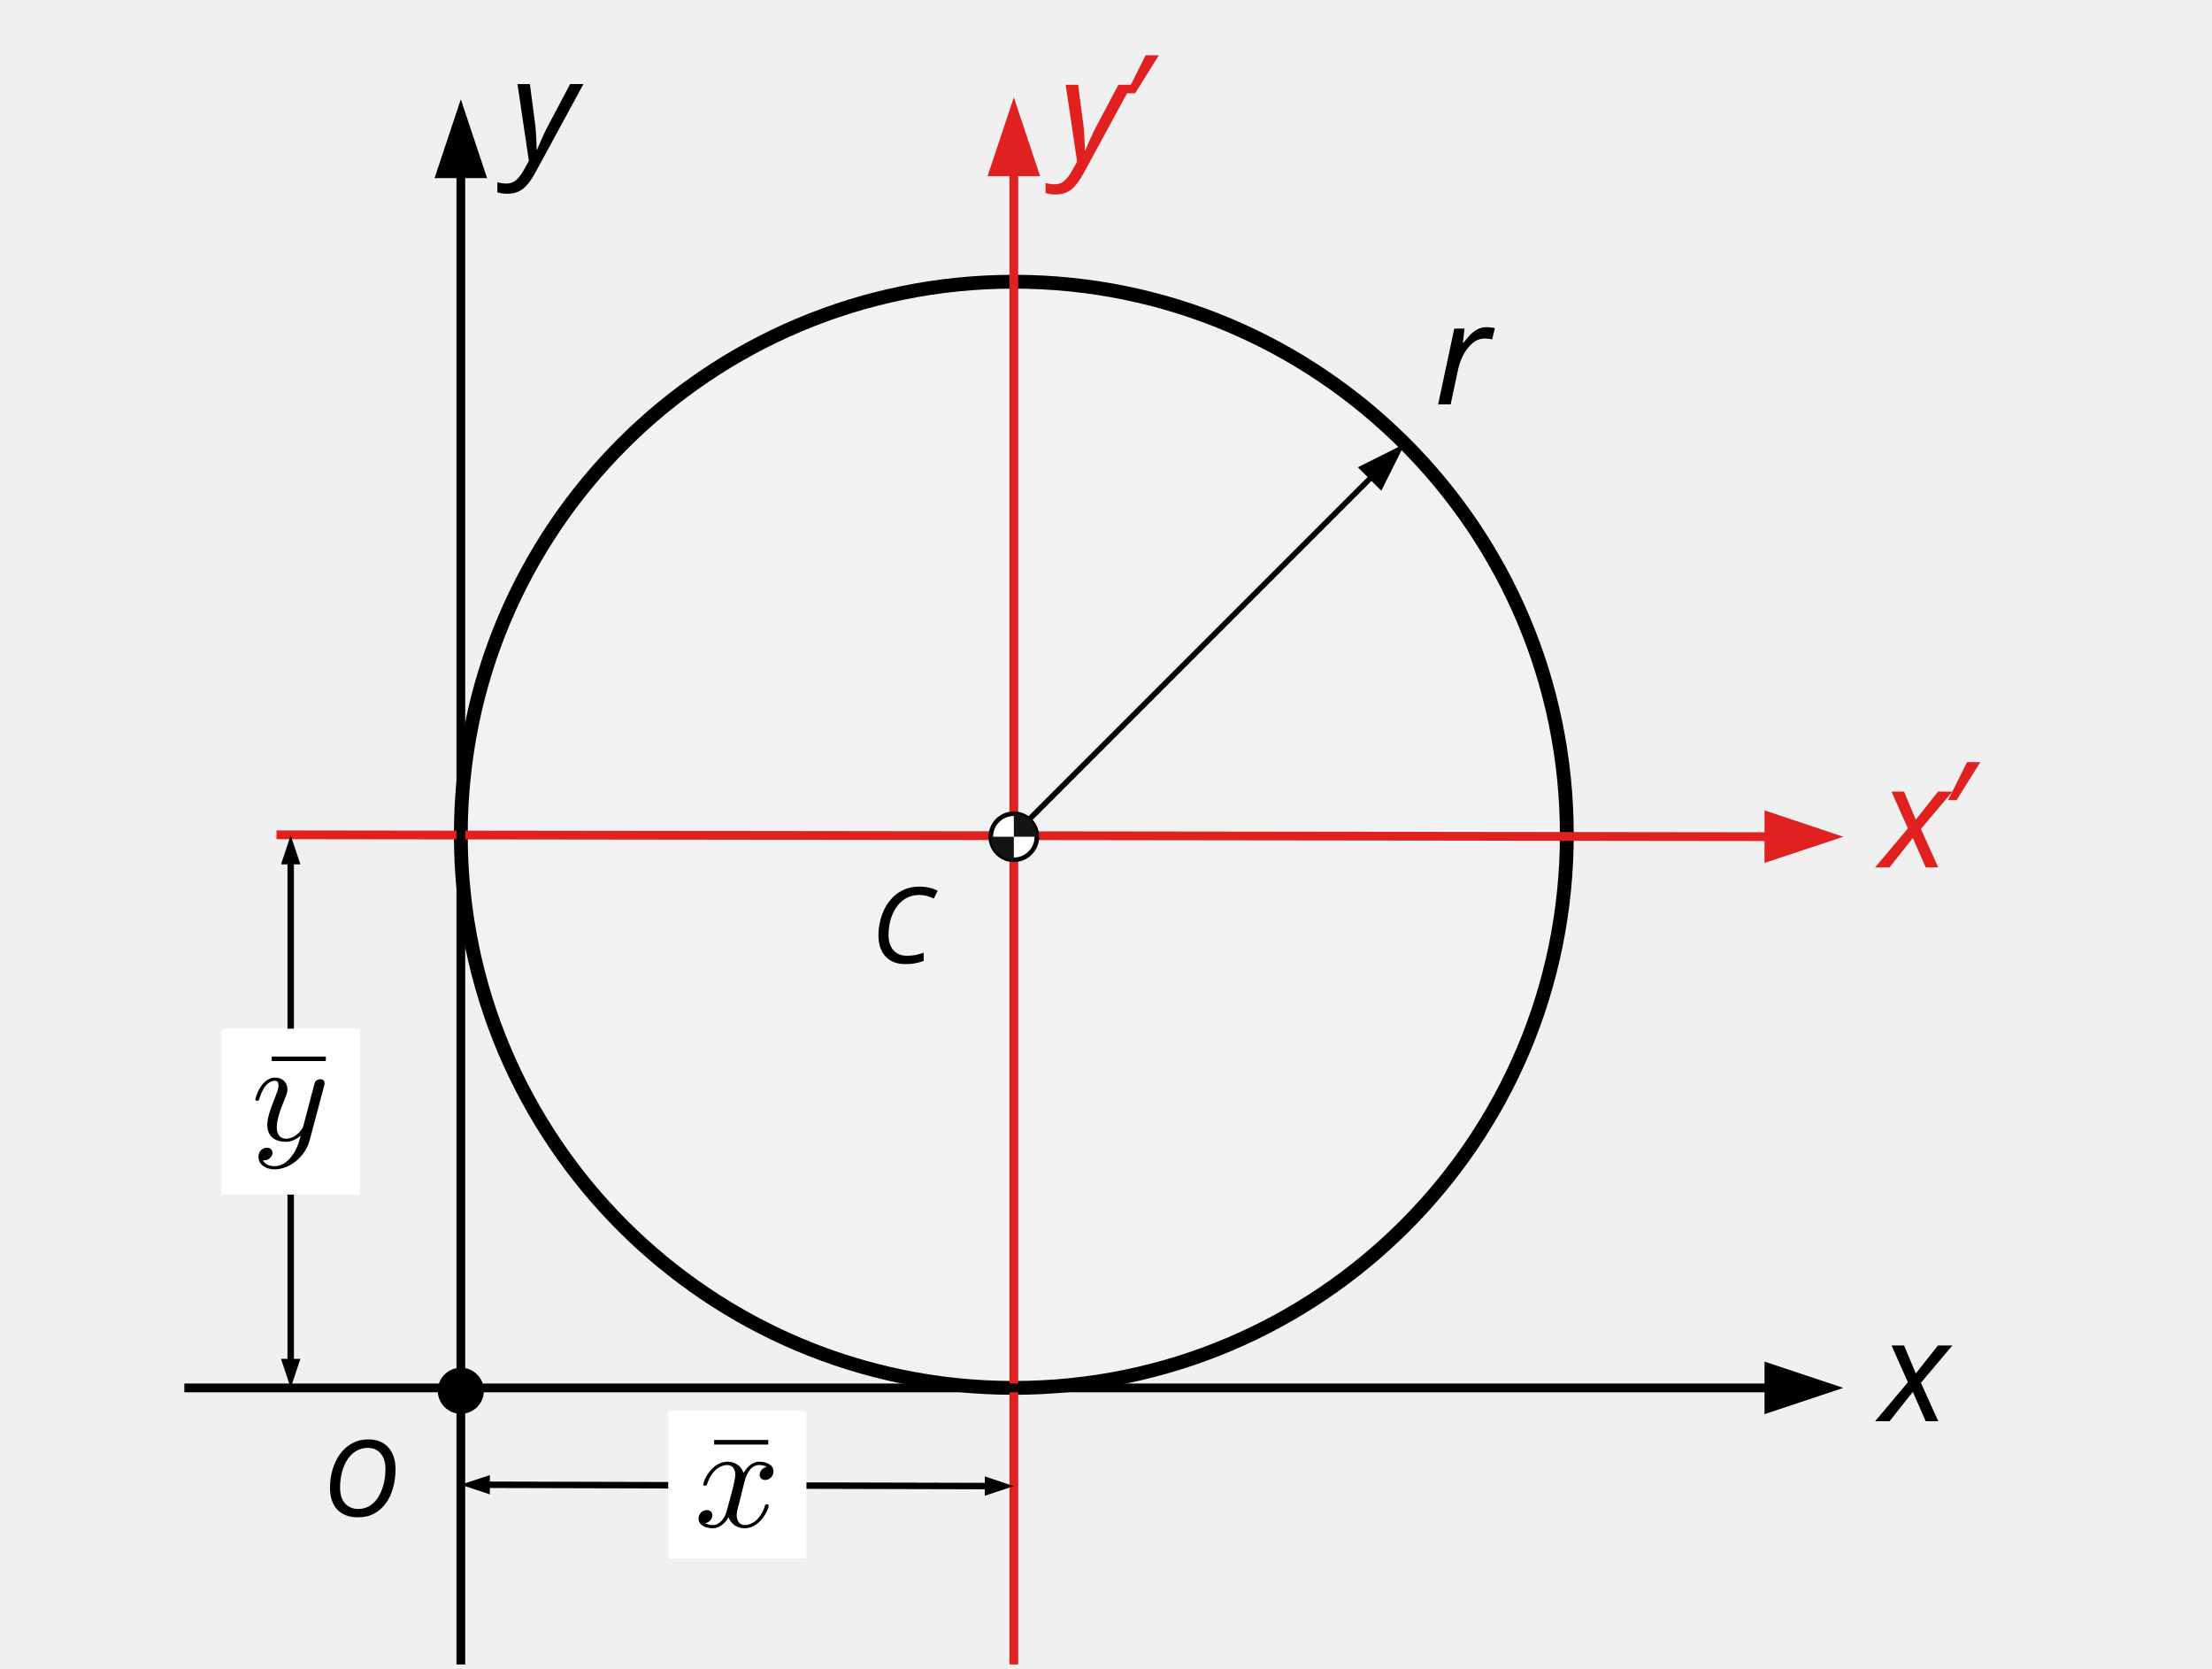
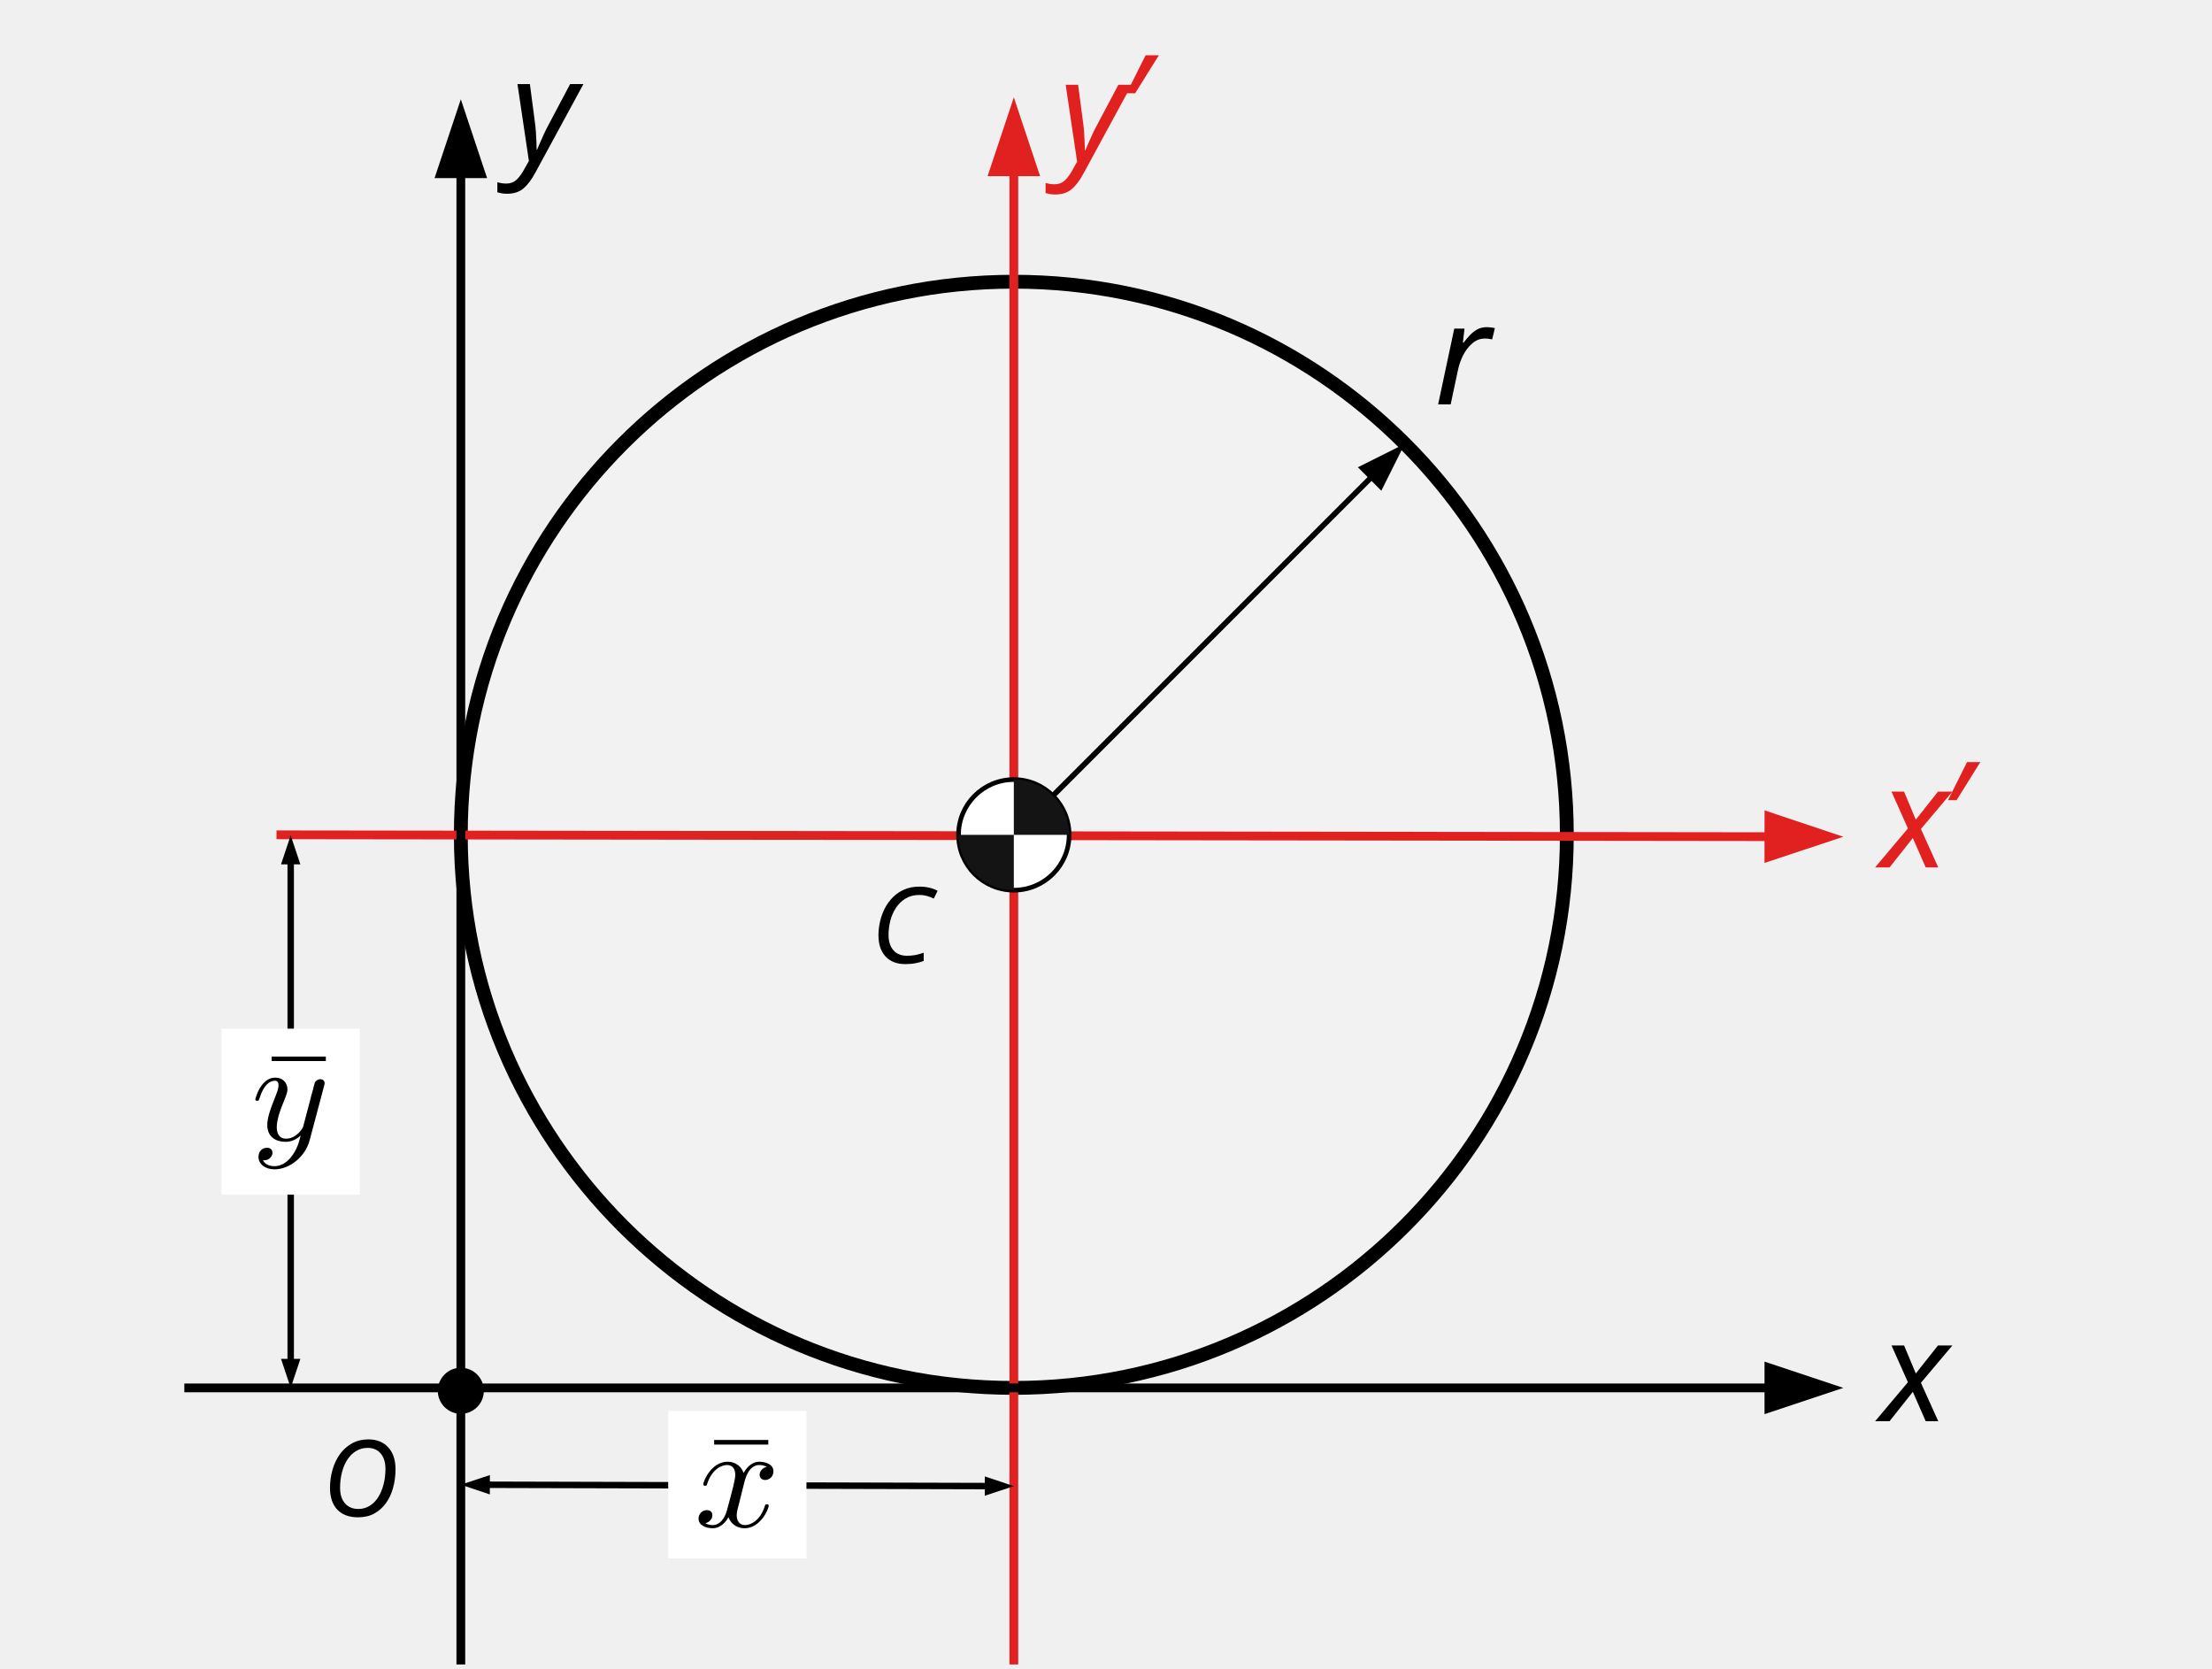
<svg xmlns="http://www.w3.org/2000/svg" width="100%" height="100%" viewBox="0 0 240 181" version="1.1" xml:space="preserve" style="fill-rule:evenodd;clip-rule:evenodd;stroke-miterlimit:1.5;">
  <g transform="matrix(1,0,0,1,0,-228)">
    <g id="centroids-circle" transform="matrix(1.24146,0,0,0.772732,-333.041,233.409)">
      <rect x="268.265" y="-6.273" width="193.321" height="232.94" style="fill:none;" />
      <clipPath id="_clip1">
        <rect x="268.265" y="-6.273" width="193.321" height="232.94" />
      </clipPath>
      <g clip-path="url(#_clip1)">
        <g transform="matrix(0.805502,0,0,1.29411,268.265,-302.058)">
          <circle cx="110" cy="318.562" r="60" style="fill:rgb(242,242,242);stroke:black;stroke-width:1.5px;" />
        </g>
        <g transform="matrix(0.805502,0,0,1.29411,36.7467,-10.9103)">
          <text x="381.906px" y="107.5px" style="font-family:'CMUSerif-Italic', 'CMU Serif';font-weight:500;font-style:italic;font-size:11.467px;">C</text>
        </g>
        <g transform="matrix(0.535327,0,0,0.860051,-20.6836,6.991)">
          <g transform="matrix(1.50469,-0,-0,1.50469,539.761,-16.2681)">
            <path d="M147.327,50.69L152.418,48.144L149.873,53.235L147.327,50.69Z" />
            <path d="M110,90.562C110,90.562 139.633,60.929 149.363,51.199" style="fill:none;stroke:black;stroke-width:0.6px;" />
          </g>
        </g>
        <g transform="matrix(0.24394,0,0,0.391911,432.601,192.522)">
          <text x="0px" y="0px" style="font-family:'CMUSerif-Italic', 'CMU Serif';font-weight:500;font-style:italic;font-size:50.631px;">x</text>
        </g>
        <g transform="matrix(0.24394,0,0,0.391911,274.04,-484.937)">
          <g transform="matrix(1,0,0,1,650,1530.22)">
            <text x="0px" y="0px" style="font-family:'CMUSerif-Italic', 'CMU Serif';font-weight:500;font-style:italic;font-size:50.631px;fill:rgb(225,32,32);">x</text>
          </g>
          <g transform="matrix(1,0,0,1,672.192,1530.22)">
            <text x="0px" y="0px" style="font-family:'LucidaGrande', 'Lucida Grande', sans-serif;font-weight:500;font-size:52.833px;fill:rgb(225,32,32);">′</text>
          </g>
        </g>
        <g transform="matrix(0.24394,0,0,0.391911,202.247,-584.17)">
          <g transform="matrix(1,0,0,1,650,1530.22)">
            <text x="0px" y="0px" style="font-family:'CMUSerif-Italic', 'CMU Serif';font-weight:500;font-style:italic;font-size:50.631px;fill:rgb(225,32,32);">y</text>
          </g>
          <g transform="matrix(1,0,0,1,672.192,1530.22)">
            <text x="0px" y="0px" style="font-family:'LucidaGrande', 'Lucida Grande', sans-serif;font-weight:500;font-size:52.833px;fill:rgb(225,32,32);">′</text>
          </g>
        </g>
        <g transform="matrix(0.24394,0,0,0.391911,312.895,15.4368)">
          <text x="0px" y="0px" style="font-family:'CMUSerif-Italic', 'CMU Serif';font-weight:500;font-style:italic;font-size:50.631px;">y</text>
        </g>
        <g transform="matrix(1,0,0,1,1.26359,13.2144)">
          <g transform="matrix(0.805502,0,0,1.29411,267.002,-315.272)">
            <g transform="matrix(1,-0,-0,1,-0,228)">
              <path d="M191.454,87.913L200,90.773L191.446,93.613L191.454,87.913Z" style="fill:rgb(225,32,32);" />
              <path d="M30,90.562C30,90.562 161.417,90.725 193.16,90.765" style="fill:none;stroke:rgb(225,32,32);stroke-width:0.95px;" />
            </g>
          </g>
          <g transform="matrix(0.805502,0,0,1.29411,267.002,-315.272)">
            <g transform="matrix(1,-0,-0,1,-0,228)">
              <path d="M107.15,19.112L110,10.562L112.85,19.112L107.15,19.112Z" style="fill:rgb(225,32,32);" />
              <path d="M110,180.562L110,17.402" style="fill:none;stroke:rgb(225,32,32);stroke-width:0.95px;" />
            </g>
          </g>
          <g transform="matrix(0.805502,0,0,1.29411,267.002,-315.272)">
            <g transform="matrix(1,-0,-0,1,-0,228)">
              <path d="M191.45,147.712L200,150.562L191.45,153.412L191.45,147.712Z" />
              <path d="M20,150.562L193.16,150.562" style="fill:none;stroke:black;stroke-width:0.95px;" />
            </g>
          </g>
          <g transform="matrix(0.805502,0,0,1.29411,267.002,-315.272)">
            <g transform="matrix(1,-0,-0,1,-0,228)">
              <path d="M47.15,19.323L50,10.773L52.85,19.323L47.15,19.323Z" />
              <path d="M50,180.562L50,17.613" style="fill:none;stroke:black;stroke-width:0.95px;" />
            </g>
          </g>
-           <g transform="matrix(0.835692,0,0,1.34261,363.761,-376.078)">
-             <g transform="matrix(1.25687,0,0,1.25687,-82.9119,18.5702)">
-               <circle cx="58.204" cy="265.722" r="1.917" style="fill:white;stroke:black;stroke-width:0.38px;stroke-linecap:round;" />
-             </g>
-             <g transform="matrix(1,0,0,1,-60,92.3133)">
-               <path d="M47.833,260.233C47.833,261.564 48.912,262.643 50.243,262.643L50.243,260.233L47.833,260.233Z" style="fill:rgb(20,20,20);" />
-             </g>
-             <g transform="matrix(-1,-1.22465e-16,1.22465e-16,-1,40.4857,612.78)">
-               <path d="M47.833,260.233C47.833,261.564 48.912,262.643 50.243,262.643L50.243,260.233L47.833,260.233Z" style="fill:rgb(20,20,20);" />
-             </g>
-           </g>
        </g>
        <g transform="matrix(0.293106,0,0,0.470901,269.605,106.113)">
          <circle cx="132.837" cy="174.422" r="6.87" />
        </g>
        <g transform="matrix(1,0,0,1,24.1651,-12.2941)">
          <g transform="matrix(0.302067,-0.00213502,-0.00132891,1.2941,278.559,-5.82604)">
            <g transform="matrix(2.66666,0.00439945,0.00439945,1.00001,-114.041,8.40444)">
              <path d="M53.153,160.02L50,161.062L53.147,162.12L53.153,160.02Z" />
              <path d="M106.853,160.162L110,161.221L106.847,162.262L106.853,160.162Z" />
              <path d="M52.52,161.069C62.302,161.095 97.698,161.188 107.48,161.214" style="fill:none;stroke:black;stroke-width:0.7px;" />
            </g>
          </g>
          <g id="surface1" transform="matrix(0.805502,0,0,1.29411,302.499,203.373)">
            <rect x="0" y="0" width="15" height="16" style="fill:white;" />
            <g transform="matrix(1,0,0,1,3.8595,12.5542)">
              <g id="glyph0-1">
                <rect x="1.125" y="-9.406" width="5.875" height="0.5" style="fill-rule:nonzero;" />
              </g>
            </g>
            <g transform="matrix(1,0,0,1,2.82368,12.5542)">
              <path d="M5.438,-4.813C5.547,-5.234 5.922,-6.688 7.063,-6.688C7.141,-6.688 7.531,-6.688 7.875,-6.484C7.422,-6.406 7.094,-6.016 7.094,-5.625C7.094,-5.375 7.266,-5.063 7.703,-5.063C8.063,-5.063 8.594,-5.359 8.594,-6C8.594,-6.828 7.625,-7.047 7.078,-7.047C6.125,-7.047 5.563,-6.203 5.359,-5.828C4.953,-6.891 4.078,-7.047 3.609,-7.047C1.906,-7.047 0.984,-4.984 0.984,-4.594C0.984,-4.438 1.141,-4.438 1.172,-4.438C1.297,-4.438 1.359,-4.469 1.391,-4.609C1.938,-6.297 3.016,-6.688 3.563,-6.688C3.875,-6.688 4.453,-6.547 4.453,-5.625C4.453,-5.125 4.172,-4.063 3.563,-1.828C3.313,-0.844 2.734,-0.172 2.016,-0.172C1.922,-0.172 1.547,-0.172 1.203,-0.375C1.609,-0.469 1.969,-0.797 1.969,-1.25C1.969,-1.672 1.609,-1.797 1.375,-1.797C0.875,-1.797 0.469,-1.391 0.469,-0.875C0.469,-0.141 1.281,0.172 2,0.172C3.078,0.172 3.672,-0.938 3.719,-1.031C3.906,-0.453 4.5,0.172 5.469,0.172C7.156,0.172 8.078,-1.875 8.078,-2.281C8.078,-2.438 7.938,-2.438 7.891,-2.438C7.734,-2.438 7.703,-2.375 7.672,-2.266C7.141,-0.563 6.031,-0.172 5.516,-0.172C4.875,-0.172 4.609,-0.688 4.609,-1.234C4.609,-1.578 4.703,-1.922 4.891,-2.625L5.438,-4.813Z" style="fill-rule:nonzero;" />
            </g>
          </g>
        </g>
        <g transform="matrix(0.805502,0,0,1.29411,287.63,137.41)">
          <g id="surface11">
            <g transform="matrix(-0.00263968,0.374647,0.999997,0.000988952,-162.135,-28.6327)">
              <g transform="matrix(-0.00263968,0.999997,2.66916,0.00704576,-221.791,137.509)">
                <path d="M32.591,93.768L31.541,90.618L30.491,93.768L32.591,93.768Z" />
                <path d="M32.591,147.412L31.541,150.562L30.491,147.412L32.591,147.412Z" />
                <path d="M31.541,93.138L31.541,148.042" style="fill:none;stroke:black;stroke-width:0.7px;" />
              </g>
            </g>
            <rect x="0" y="0" width="15" height="18" style="fill:white;" />
            <g transform="matrix(1,0,0,1,4.31277,12.1064)">
              <g id="glyph0-11">
                <rect x="1.125" y="-9.078" width="5.875" height="0.484" style="fill-rule:nonzero;" />
              </g>
            </g>
            <g>
              <g transform="matrix(1,0,0,1,3.1935,12.1064)">
                <g id="glyph1-1">
                  <path d="M7.922,-5.859C7.984,-6.078 7.984,-6.109 7.984,-6.219C7.984,-6.484 7.75,-6.625 7.516,-6.625C7.344,-6.625 7.094,-6.531 6.938,-6.297C6.906,-6.234 6.781,-5.75 6.719,-5.469C6.594,-5.078 6.484,-4.656 6.391,-4.25L5.656,-1.469C5.594,-1.25 4.891,-0.172 3.813,-0.172C2.984,-0.172 2.797,-0.844 2.797,-1.422C2.797,-2.125 3.078,-3.078 3.641,-4.422C3.891,-5.063 3.953,-5.234 3.953,-5.531C3.953,-6.234 3.438,-6.797 2.625,-6.797C1.078,-6.797 0.469,-4.563 0.469,-4.422C0.469,-4.281 0.641,-4.281 0.672,-4.281C0.828,-4.281 0.844,-4.313 0.922,-4.547C1.375,-6 2.016,-6.453 2.578,-6.453C2.703,-6.453 2.984,-6.453 2.984,-5.969C2.984,-5.578 2.813,-5.188 2.703,-4.891C2.047,-3.266 1.766,-2.391 1.766,-1.656C1.766,-0.297 2.781,0.172 3.75,0.172C4.391,0.172 4.938,-0.094 5.391,-0.516C5.188,0.281 4.984,1.031 4.328,1.844C3.906,2.375 3.297,2.813 2.547,2.813C2.313,2.813 1.578,2.766 1.297,2.172C1.563,2.172 1.781,2.172 2,1.984C2.172,1.844 2.328,1.641 2.328,1.359C2.328,0.875 1.891,0.813 1.734,0.813C1.359,0.813 0.813,1.063 0.813,1.813C0.813,2.578 1.531,3.156 2.547,3.156C4.219,3.156 5.906,1.75 6.359,0.016L7.922,-5.859Z" style="fill-rule:nonzero;" />
                </g>
              </g>
            </g>
            <g transform="matrix(1,0,0,1,-22.6398,-326.807)">
              <text x="154.215px" y="259.081px" style="font-family:'CMUSerif-Italic', 'CMU Serif';font-weight:500;font-style:italic;font-size:15.333px;">r</text>
            </g>
          </g>
        </g>
        <g transform="matrix(0.805502,0,0,1.29411,12.6509,20.0174)">
          <text x="352.313px" y="143.613px" style="font-family:'CMUSerif-Italic', 'CMU Serif';font-weight:500;font-style:italic;font-size:11.5px;">O</text>
        </g>
+         <g transform="matrix(2.00566,0,0,3.22227,376.44,-1025.8)">
+           <g transform="matrix(1.25687,0,0,1.25687,-82.9119,18.5702)">
+             <circle cx="58.204" cy="265.722" r="1.917" style="fill:white;stroke:black;stroke-width:0.16px;stroke-linecap:round;" />
+           </g>
+           <g transform="matrix(1,0,0,1,-60,92.3133)">
+             <path d="M47.833,260.233C47.833,261.564 48.912,262.643 50.243,262.643L50.243,260.233L47.833,260.233Z" style="fill:rgb(20,20,20);" />
+           </g>
+           <g transform="matrix(-1,-1.22465e-16,1.22465e-16,-1,40.4857,612.78)">
+             <path d="M47.833,260.233C47.833,261.564 48.912,262.643 50.243,262.643L50.243,260.233L47.833,260.233Z" style="fill:rgb(20,20,20);" />
+           </g>
+         </g>
      </g>
    </g>
  </g>
</svg>
